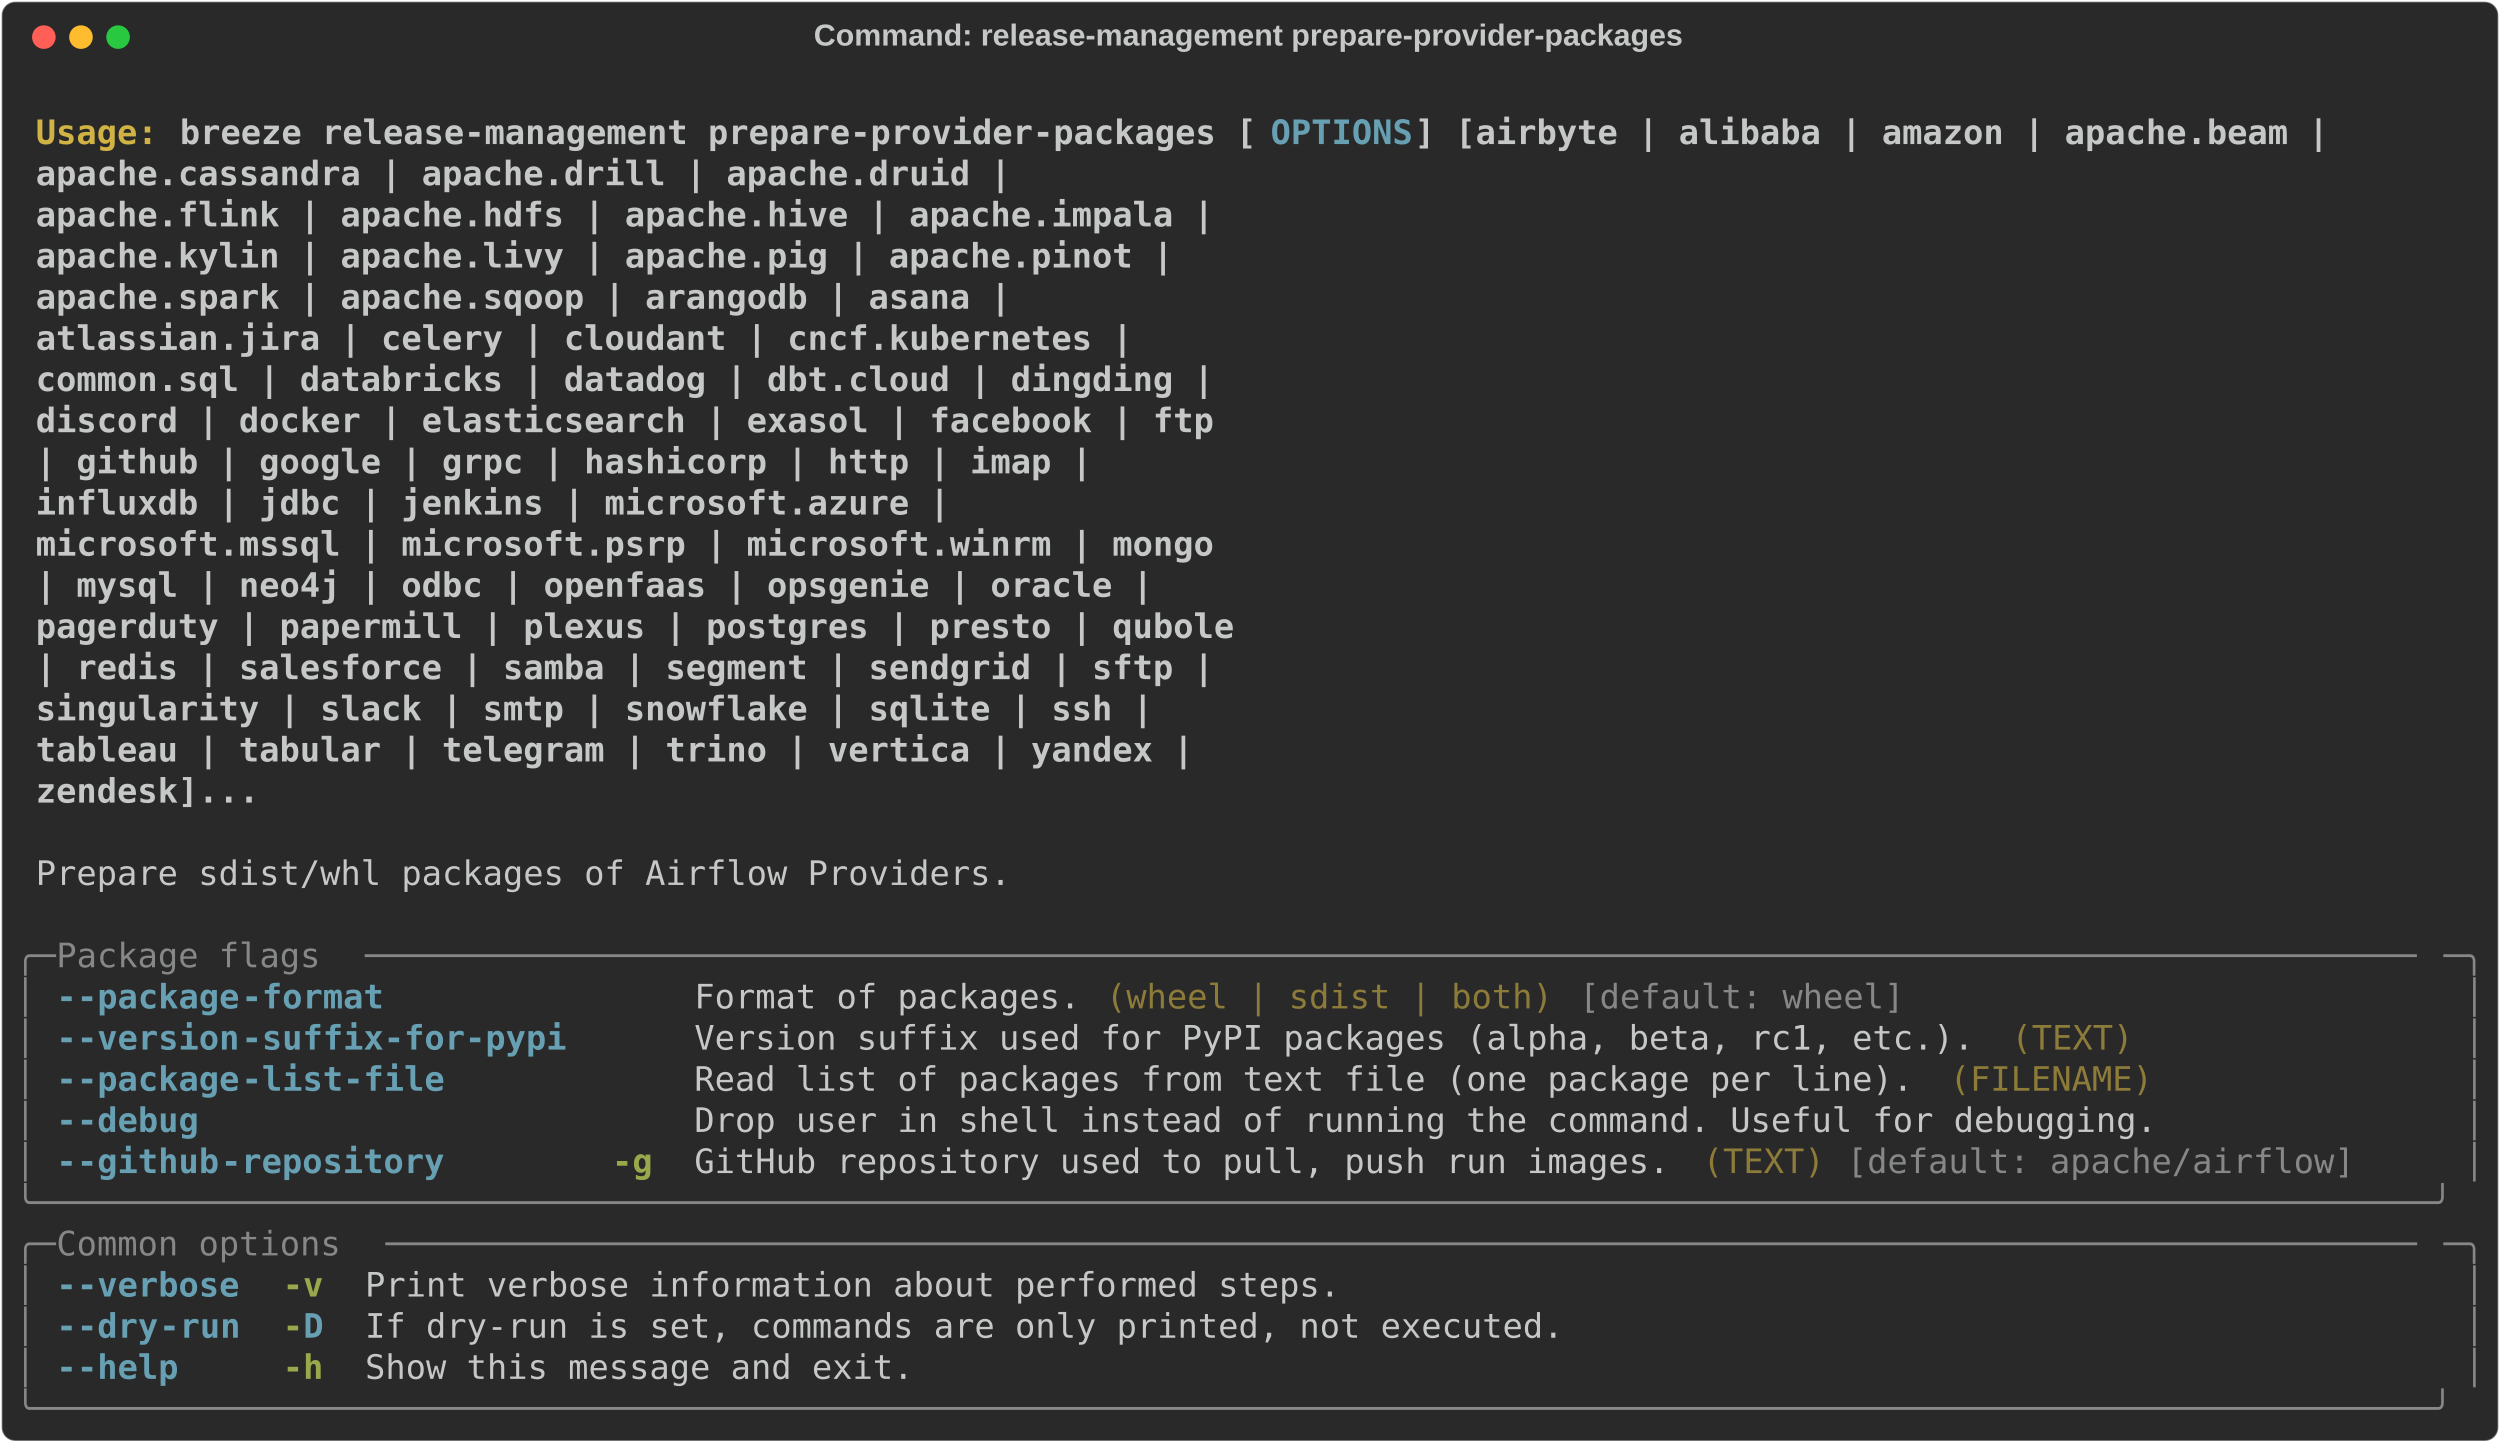
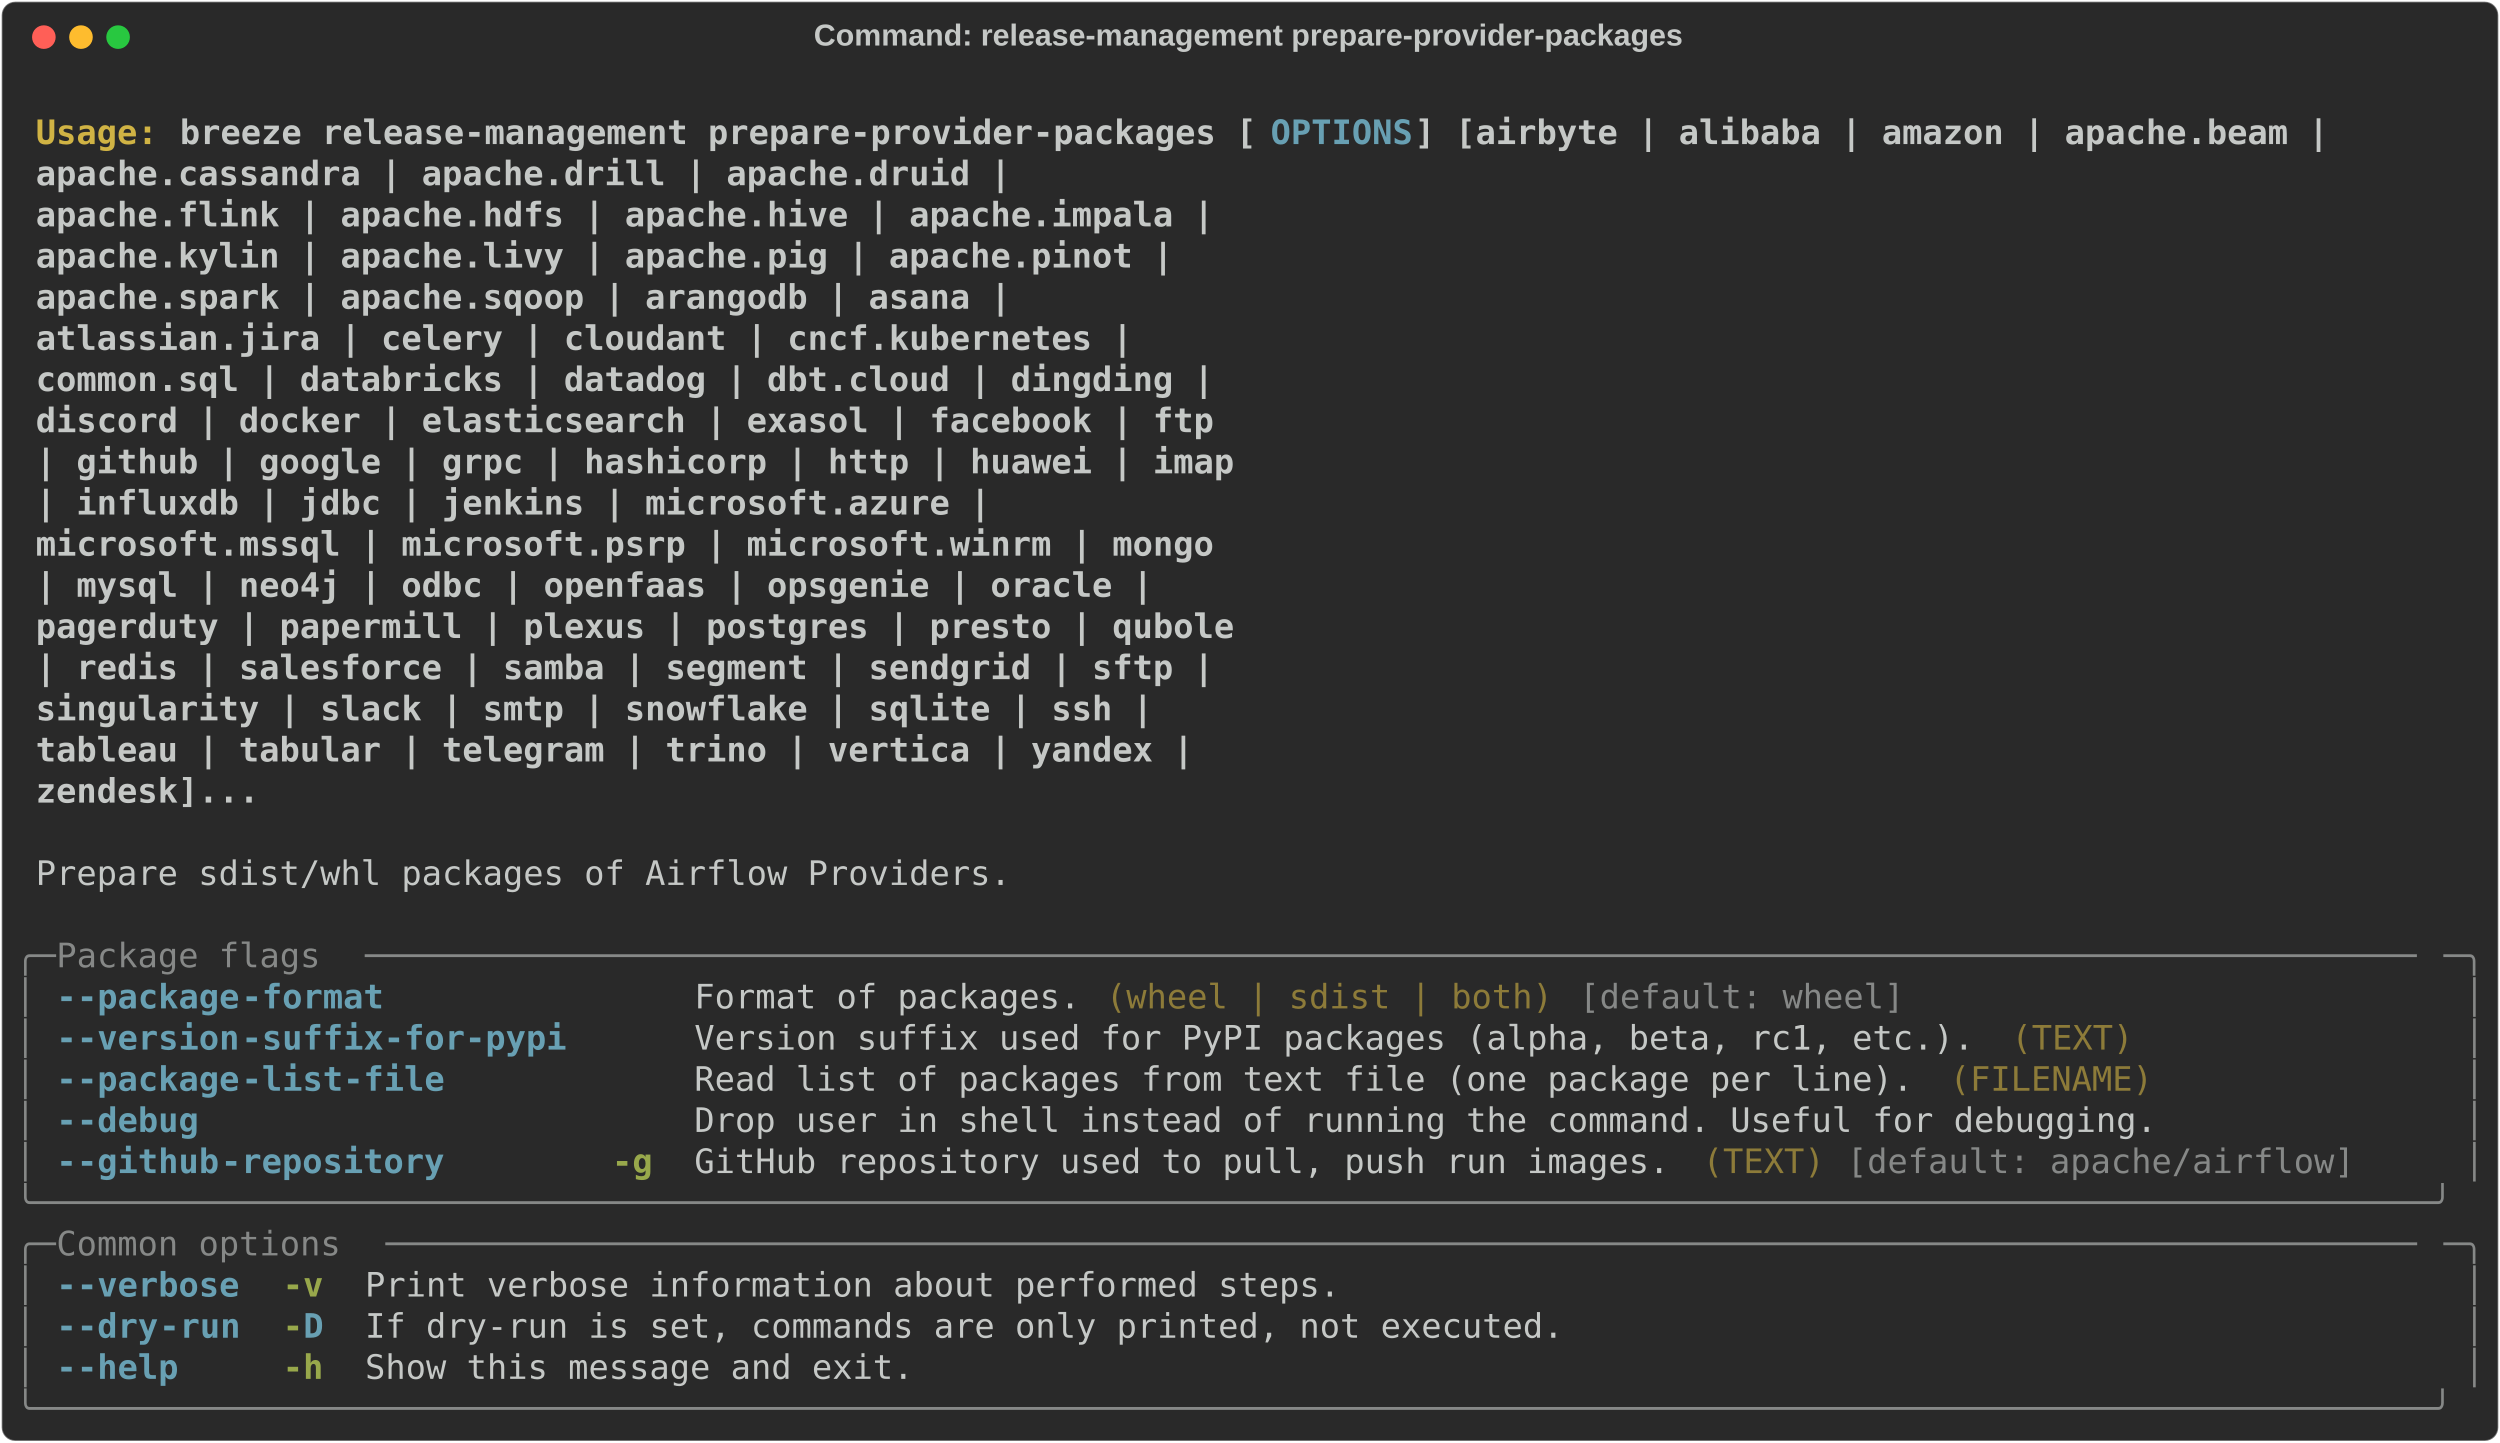
<svg xmlns="http://www.w3.org/2000/svg" class="rich-terminal" viewBox="0 0 1482 855.2">
  <style>

    @font-face {
        font-family: "Fira Code";
        src: local("FiraCode-Regular"),
                url("https://cdnjs.cloudflare.com/ajax/libs/firacode/6.2.0/woff2/FiraCode-Regular.woff2") format("woff2"),
                url("https://cdnjs.cloudflare.com/ajax/libs/firacode/6.2.0/woff/FiraCode-Regular.woff") format("woff");
        font-style: normal;
        font-weight: 400;
    }
    @font-face {
        font-family: "Fira Code";
        src: local("FiraCode-Bold"),
                url("https://cdnjs.cloudflare.com/ajax/libs/firacode/6.2.0/woff2/FiraCode-Bold.woff2") format("woff2"),
                url("https://cdnjs.cloudflare.com/ajax/libs/firacode/6.2.0/woff/FiraCode-Bold.woff") format("woff");
        font-style: bold;
        font-weight: 700;
    }

    .breeze-release-management-prepare-provider-packages-matrix {
        font-family: Fira Code, monospace;
        font-size: 20px;
        line-height: 24.4px;
        font-variant-east-asian: full-width;
    }

    .breeze-release-management-prepare-provider-packages-title {
        font-size: 18px;
        font-weight: bold;
        font-family: arial;
    }

    .breeze-release-management-prepare-provider-packages-r1 { fill: #c5c8c6;font-weight: bold }
.breeze-release-management-prepare-provider-packages-r2 { fill: #c5c8c6 }
.breeze-release-management-prepare-provider-packages-r3 { fill: #d0b344;font-weight: bold }
.breeze-release-management-prepare-provider-packages-r4 { fill: #68a0b3;font-weight: bold }
.breeze-release-management-prepare-provider-packages-r5 { fill: #868887 }
.breeze-release-management-prepare-provider-packages-r6 { fill: #8d7b39 }
.breeze-release-management-prepare-provider-packages-r7 { fill: #98a84b;font-weight: bold }
    </style>
  <defs>
    <clipPath id="breeze-release-management-prepare-provider-packages-clip-terminal">
      <rect x="0" y="0" width="1463.0" height="804.2" />
    </clipPath>
    <clipPath id="breeze-release-management-prepare-provider-packages-line-0">
      <rect x="0" y="1.5" width="1464" height="24.65" />
    </clipPath>
    <clipPath id="breeze-release-management-prepare-provider-packages-line-1">
      <rect x="0" y="25.9" width="1464" height="24.65" />
    </clipPath>
    <clipPath id="breeze-release-management-prepare-provider-packages-line-2">
      <rect x="0" y="50.3" width="1464" height="24.65" />
    </clipPath>
    <clipPath id="breeze-release-management-prepare-provider-packages-line-3">
      <rect x="0" y="74.7" width="1464" height="24.65" />
    </clipPath>
    <clipPath id="breeze-release-management-prepare-provider-packages-line-4">
      <rect x="0" y="99.1" width="1464" height="24.65" />
    </clipPath>
    <clipPath id="breeze-release-management-prepare-provider-packages-line-5">
      <rect x="0" y="123.5" width="1464" height="24.65" />
    </clipPath>
    <clipPath id="breeze-release-management-prepare-provider-packages-line-6">
      <rect x="0" y="147.9" width="1464" height="24.65" />
    </clipPath>
    <clipPath id="breeze-release-management-prepare-provider-packages-line-7">
      <rect x="0" y="172.3" width="1464" height="24.65" />
    </clipPath>
    <clipPath id="breeze-release-management-prepare-provider-packages-line-8">
      <rect x="0" y="196.7" width="1464" height="24.65" />
    </clipPath>
    <clipPath id="breeze-release-management-prepare-provider-packages-line-9">
      <rect x="0" y="221.1" width="1464" height="24.65" />
    </clipPath>
    <clipPath id="breeze-release-management-prepare-provider-packages-line-10">
      <rect x="0" y="245.5" width="1464" height="24.65" />
    </clipPath>
    <clipPath id="breeze-release-management-prepare-provider-packages-line-11">
      <rect x="0" y="269.9" width="1464" height="24.65" />
    </clipPath>
    <clipPath id="breeze-release-management-prepare-provider-packages-line-12">
      <rect x="0" y="294.3" width="1464" height="24.65" />
    </clipPath>
    <clipPath id="breeze-release-management-prepare-provider-packages-line-13">
      <rect x="0" y="318.7" width="1464" height="24.65" />
    </clipPath>
    <clipPath id="breeze-release-management-prepare-provider-packages-line-14">
      <rect x="0" y="343.1" width="1464" height="24.65" />
    </clipPath>
    <clipPath id="breeze-release-management-prepare-provider-packages-line-15">
      <rect x="0" y="367.5" width="1464" height="24.65" />
    </clipPath>
    <clipPath id="breeze-release-management-prepare-provider-packages-line-16">
      <rect x="0" y="391.9" width="1464" height="24.65" />
    </clipPath>
    <clipPath id="breeze-release-management-prepare-provider-packages-line-17">
      <rect x="0" y="416.3" width="1464" height="24.65" />
    </clipPath>
    <clipPath id="breeze-release-management-prepare-provider-packages-line-18">
      <rect x="0" y="440.7" width="1464" height="24.65" />
    </clipPath>
    <clipPath id="breeze-release-management-prepare-provider-packages-line-19">
      <rect x="0" y="465.1" width="1464" height="24.65" />
    </clipPath>
    <clipPath id="breeze-release-management-prepare-provider-packages-line-20">
      <rect x="0" y="489.5" width="1464" height="24.65" />
    </clipPath>
    <clipPath id="breeze-release-management-prepare-provider-packages-line-21">
      <rect x="0" y="513.9" width="1464" height="24.65" />
    </clipPath>
    <clipPath id="breeze-release-management-prepare-provider-packages-line-22">
      <rect x="0" y="538.3" width="1464" height="24.65" />
    </clipPath>
    <clipPath id="breeze-release-management-prepare-provider-packages-line-23">
      <rect x="0" y="562.7" width="1464" height="24.65" />
    </clipPath>
    <clipPath id="breeze-release-management-prepare-provider-packages-line-24">
      <rect x="0" y="587.1" width="1464" height="24.65" />
    </clipPath>
    <clipPath id="breeze-release-management-prepare-provider-packages-line-25">
      <rect x="0" y="611.5" width="1464" height="24.65" />
    </clipPath>
    <clipPath id="breeze-release-management-prepare-provider-packages-line-26">
      <rect x="0" y="635.9" width="1464" height="24.65" />
    </clipPath>
    <clipPath id="breeze-release-management-prepare-provider-packages-line-27">
      <rect x="0" y="660.3" width="1464" height="24.65" />
    </clipPath>
    <clipPath id="breeze-release-management-prepare-provider-packages-line-28">
      <rect x="0" y="684.7" width="1464" height="24.65" />
    </clipPath>
    <clipPath id="breeze-release-management-prepare-provider-packages-line-29">
      <rect x="0" y="709.1" width="1464" height="24.65" />
    </clipPath>
    <clipPath id="breeze-release-management-prepare-provider-packages-line-30">
      <rect x="0" y="733.5" width="1464" height="24.65" />
    </clipPath>
    <clipPath id="breeze-release-management-prepare-provider-packages-line-31">
      <rect x="0" y="757.9" width="1464" height="24.65" />
    </clipPath>
  </defs>
  <rect fill="#292929" stroke="rgba(255,255,255,0.35)" stroke-width="1" x="1" y="1" width="1480" height="853.2" rx="8" />
  <text class="breeze-release-management-prepare-provider-packages-title" fill="#c5c8c6" text-anchor="middle" x="740" y="27">Command: release-management prepare-provider-packages</text>
  <g transform="translate(26,22)">
    <circle cx="0" cy="0" r="7" fill="#ff5f57" />
    <circle cx="22" cy="0" r="7" fill="#febc2e" />
    <circle cx="44" cy="0" r="7" fill="#28c840" />
  </g>
  <g transform="translate(9, 41)" clip-path="url(#breeze-release-management-prepare-provider-packages-clip-terminal)">
    <g class="breeze-release-management-prepare-provider-packages-matrix">
      <text class="breeze-release-management-prepare-provider-packages-r2" x="1464" y="20" textLength="12.2" clip-path="url(#breeze-release-management-prepare-provider-packages-line-0)">
</text>
      <text class="breeze-release-management-prepare-provider-packages-r3" x="12.2" y="44.4" textLength="85.4" clip-path="url(#breeze-release-management-prepare-provider-packages-line-1)">Usage: </text>
      <text class="breeze-release-management-prepare-provider-packages-r1" x="97.6" y="44.4" textLength="646.6" clip-path="url(#breeze-release-management-prepare-provider-packages-line-1)">breeze release-management prepare-provider-packages [</text>
      <text class="breeze-release-management-prepare-provider-packages-r4" x="744.2" y="44.4" textLength="85.4" clip-path="url(#breeze-release-management-prepare-provider-packages-line-1)">OPTIONS</text>
      <text class="breeze-release-management-prepare-provider-packages-r1" x="829.6" y="44.4" textLength="549" clip-path="url(#breeze-release-management-prepare-provider-packages-line-1)">] [airbyte | alibaba | amazon | apache.beam |</text>
      <text class="breeze-release-management-prepare-provider-packages-r2" x="1464" y="44.4" textLength="12.2" clip-path="url(#breeze-release-management-prepare-provider-packages-line-1)">
</text>
      <text class="breeze-release-management-prepare-provider-packages-r1" x="12.2" y="68.8" textLength="1305.4" clip-path="url(#breeze-release-management-prepare-provider-packages-line-2)">                                                           apache.cassandra | apache.drill | apache.druid |</text>
      <text class="breeze-release-management-prepare-provider-packages-r2" x="1464" y="68.8" textLength="12.2" clip-path="url(#breeze-release-management-prepare-provider-packages-line-2)">
</text>
      <text class="breeze-release-management-prepare-provider-packages-r1" x="12.2" y="93.2" textLength="1427.4" clip-path="url(#breeze-release-management-prepare-provider-packages-line-3)">                                                           apache.flink | apache.hdfs | apache.hive | apache.impala |</text>
      <text class="breeze-release-management-prepare-provider-packages-r2" x="1464" y="93.2" textLength="12.2" clip-path="url(#breeze-release-management-prepare-provider-packages-line-3)">
</text>
      <text class="breeze-release-management-prepare-provider-packages-r1" x="12.2" y="117.6" textLength="1403" clip-path="url(#breeze-release-management-prepare-provider-packages-line-4)">                                                           apache.kylin | apache.livy | apache.pig | apache.pinot |</text>
      <text class="breeze-release-management-prepare-provider-packages-r2" x="1464" y="117.6" textLength="12.2" clip-path="url(#breeze-release-management-prepare-provider-packages-line-4)">
</text>
      <text class="breeze-release-management-prepare-provider-packages-r1" x="12.2" y="142" textLength="1305.4" clip-path="url(#breeze-release-management-prepare-provider-packages-line-5)">                                                           apache.spark | apache.sqoop | arangodb | asana |</text>
      <text class="breeze-release-management-prepare-provider-packages-r2" x="1464" y="142" textLength="12.2" clip-path="url(#breeze-release-management-prepare-provider-packages-line-5)">
</text>
      <text class="breeze-release-management-prepare-provider-packages-r1" x="12.2" y="166.4" textLength="1378.6" clip-path="url(#breeze-release-management-prepare-provider-packages-line-6)">                                                           atlassian.jira | celery | cloudant | cncf.kubernetes |</text>
      <text class="breeze-release-management-prepare-provider-packages-r2" x="1464" y="166.4" textLength="12.2" clip-path="url(#breeze-release-management-prepare-provider-packages-line-6)">
</text>
      <text class="breeze-release-management-prepare-provider-packages-r1" x="12.2" y="190.8" textLength="1427.4" clip-path="url(#breeze-release-management-prepare-provider-packages-line-7)">                                                           common.sql | databricks | datadog | dbt.cloud | dingding |</text>
      <text class="breeze-release-management-prepare-provider-packages-r2" x="1464" y="190.8" textLength="12.2" clip-path="url(#breeze-release-management-prepare-provider-packages-line-7)">
</text>
      <text class="breeze-release-management-prepare-provider-packages-r1" x="12.2" y="215.2" textLength="1427.4" clip-path="url(#breeze-release-management-prepare-provider-packages-line-8)">                                                           discord | docker | elasticsearch | exasol | facebook | ftp</text>
      <text class="breeze-release-management-prepare-provider-packages-r2" x="1464" y="215.2" textLength="12.2" clip-path="url(#breeze-release-management-prepare-provider-packages-line-8)">
</text>
-       <text class="breeze-release-management-prepare-provider-packages-r1" x="12.2" y="239.6" textLength="1354.2" clip-path="url(#breeze-release-management-prepare-provider-packages-line-9)">                                                           | github | google | grpc | hashicorp | http | imap |</text>
+       <text class="breeze-release-management-prepare-provider-packages-r1" x="12.2" y="239.6" textLength="1439.6" clip-path="url(#breeze-release-management-prepare-provider-packages-line-9)">                                                           | github | google | grpc | hashicorp | http | huawei | imap</text>
      <text class="breeze-release-management-prepare-provider-packages-r2" x="1464" y="239.6" textLength="12.2" clip-path="url(#breeze-release-management-prepare-provider-packages-line-9)">
</text>
-       <text class="breeze-release-management-prepare-provider-packages-r1" x="12.2" y="264" textLength="1268.8" clip-path="url(#breeze-release-management-prepare-provider-packages-line-10)">                                                           influxdb | jdbc | jenkins | microsoft.azure |</text>
+       <text class="breeze-release-management-prepare-provider-packages-r1" x="12.2" y="264" textLength="1293.2" clip-path="url(#breeze-release-management-prepare-provider-packages-line-10)">                                                           | influxdb | jdbc | jenkins | microsoft.azure |</text>
      <text class="breeze-release-management-prepare-provider-packages-r2" x="1464" y="264" textLength="12.2" clip-path="url(#breeze-release-management-prepare-provider-packages-line-10)">
</text>
      <text class="breeze-release-management-prepare-provider-packages-r1" x="12.2" y="288.4" textLength="1427.4" clip-path="url(#breeze-release-management-prepare-provider-packages-line-11)">                                                           microsoft.mssql | microsoft.psrp | microsoft.winrm | mongo</text>
      <text class="breeze-release-management-prepare-provider-packages-r2" x="1464" y="288.4" textLength="12.2" clip-path="url(#breeze-release-management-prepare-provider-packages-line-11)">
</text>
      <text class="breeze-release-management-prepare-provider-packages-r1" x="12.2" y="312.8" textLength="1390.8" clip-path="url(#breeze-release-management-prepare-provider-packages-line-12)">                                                           | mysql | neo4j | odbc | openfaas | opsgenie | oracle |</text>
      <text class="breeze-release-management-prepare-provider-packages-r2" x="1464" y="312.8" textLength="12.2" clip-path="url(#breeze-release-management-prepare-provider-packages-line-12)">
</text>
      <text class="breeze-release-management-prepare-provider-packages-r1" x="12.2" y="337.2" textLength="1439.6" clip-path="url(#breeze-release-management-prepare-provider-packages-line-13)">                                                           pagerduty | papermill | plexus | postgres | presto | qubole</text>
      <text class="breeze-release-management-prepare-provider-packages-r2" x="1464" y="337.2" textLength="12.2" clip-path="url(#breeze-release-management-prepare-provider-packages-line-13)">
</text>
      <text class="breeze-release-management-prepare-provider-packages-r1" x="12.2" y="361.6" textLength="1427.4" clip-path="url(#breeze-release-management-prepare-provider-packages-line-14)">                                                           | redis | salesforce | samba | segment | sendgrid | sftp |</text>
      <text class="breeze-release-management-prepare-provider-packages-r2" x="1464" y="361.6" textLength="12.2" clip-path="url(#breeze-release-management-prepare-provider-packages-line-14)">
</text>
      <text class="breeze-release-management-prepare-provider-packages-r1" x="12.2" y="386" textLength="1390.8" clip-path="url(#breeze-release-management-prepare-provider-packages-line-15)">                                                           singularity | slack | smtp | snowflake | sqlite | ssh |</text>
      <text class="breeze-release-management-prepare-provider-packages-r2" x="1464" y="386" textLength="12.2" clip-path="url(#breeze-release-management-prepare-provider-packages-line-15)">
</text>
      <text class="breeze-release-management-prepare-provider-packages-r1" x="12.2" y="410.4" textLength="1415.2" clip-path="url(#breeze-release-management-prepare-provider-packages-line-16)">                                                           tableau | tabular | telegram | trino | vertica | yandex |</text>
      <text class="breeze-release-management-prepare-provider-packages-r2" x="1464" y="410.4" textLength="12.2" clip-path="url(#breeze-release-management-prepare-provider-packages-line-16)">
</text>
      <text class="breeze-release-management-prepare-provider-packages-r1" x="12.2" y="434.8" textLength="854" clip-path="url(#breeze-release-management-prepare-provider-packages-line-17)">                                                           zendesk]...</text>
      <text class="breeze-release-management-prepare-provider-packages-r2" x="1464" y="434.8" textLength="12.2" clip-path="url(#breeze-release-management-prepare-provider-packages-line-17)">
</text>
      <text class="breeze-release-management-prepare-provider-packages-r2" x="1464" y="459.2" textLength="12.2" clip-path="url(#breeze-release-management-prepare-provider-packages-line-18)">
</text>
      <text class="breeze-release-management-prepare-provider-packages-r2" x="12.2" y="483.6" textLength="585.6" clip-path="url(#breeze-release-management-prepare-provider-packages-line-19)">Prepare sdist/whl packages of Airflow Providers.</text>
      <text class="breeze-release-management-prepare-provider-packages-r2" x="1464" y="483.6" textLength="12.2" clip-path="url(#breeze-release-management-prepare-provider-packages-line-19)">
</text>
      <text class="breeze-release-management-prepare-provider-packages-r2" x="1464" y="508" textLength="12.2" clip-path="url(#breeze-release-management-prepare-provider-packages-line-20)">
</text>
      <text class="breeze-release-management-prepare-provider-packages-r5" x="0" y="532.4" textLength="24.4" clip-path="url(#breeze-release-management-prepare-provider-packages-line-21)">╭─</text>
      <text class="breeze-release-management-prepare-provider-packages-r5" x="24.4" y="532.4" textLength="183" clip-path="url(#breeze-release-management-prepare-provider-packages-line-21)"> Package flags </text>
      <text class="breeze-release-management-prepare-provider-packages-r5" x="207.4" y="532.4" textLength="1232.2" clip-path="url(#breeze-release-management-prepare-provider-packages-line-21)">─────────────────────────────────────────────────────────────────────────────────────────────────────</text>
      <text class="breeze-release-management-prepare-provider-packages-r5" x="1439.6" y="532.4" textLength="24.4" clip-path="url(#breeze-release-management-prepare-provider-packages-line-21)">─╮</text>
      <text class="breeze-release-management-prepare-provider-packages-r2" x="1464" y="532.4" textLength="12.2" clip-path="url(#breeze-release-management-prepare-provider-packages-line-21)">
</text>
      <text class="breeze-release-management-prepare-provider-packages-r5" x="0" y="556.8" textLength="12.2" clip-path="url(#breeze-release-management-prepare-provider-packages-line-22)">│</text>
      <text class="breeze-release-management-prepare-provider-packages-r4" x="24.4" y="556.8" textLength="12.2" clip-path="url(#breeze-release-management-prepare-provider-packages-line-22)">-</text>
      <text class="breeze-release-management-prepare-provider-packages-r4" x="36.6" y="556.8" textLength="97.6" clip-path="url(#breeze-release-management-prepare-provider-packages-line-22)">-package</text>
      <text class="breeze-release-management-prepare-provider-packages-r4" x="134.2" y="556.8" textLength="85.4" clip-path="url(#breeze-release-management-prepare-provider-packages-line-22)">-format</text>
      <text class="breeze-release-management-prepare-provider-packages-r2" x="402.6" y="556.8" textLength="231.8" clip-path="url(#breeze-release-management-prepare-provider-packages-line-22)">Format of packages.</text>
      <text class="breeze-release-management-prepare-provider-packages-r6" x="646.6" y="556.8" textLength="268.4" clip-path="url(#breeze-release-management-prepare-provider-packages-line-22)">(wheel | sdist | both)</text>
      <text class="breeze-release-management-prepare-provider-packages-r5" x="927.2" y="556.8" textLength="195.2" clip-path="url(#breeze-release-management-prepare-provider-packages-line-22)">[default: wheel]</text>
      <text class="breeze-release-management-prepare-provider-packages-r5" x="1451.8" y="556.8" textLength="12.2" clip-path="url(#breeze-release-management-prepare-provider-packages-line-22)">│</text>
      <text class="breeze-release-management-prepare-provider-packages-r2" x="1464" y="556.8" textLength="12.2" clip-path="url(#breeze-release-management-prepare-provider-packages-line-22)">
</text>
      <text class="breeze-release-management-prepare-provider-packages-r5" x="0" y="581.2" textLength="12.2" clip-path="url(#breeze-release-management-prepare-provider-packages-line-23)">│</text>
      <text class="breeze-release-management-prepare-provider-packages-r4" x="24.4" y="581.2" textLength="12.2" clip-path="url(#breeze-release-management-prepare-provider-packages-line-23)">-</text>
      <text class="breeze-release-management-prepare-provider-packages-r4" x="36.6" y="581.2" textLength="97.6" clip-path="url(#breeze-release-management-prepare-provider-packages-line-23)">-version</text>
      <text class="breeze-release-management-prepare-provider-packages-r4" x="134.2" y="581.2" textLength="195.2" clip-path="url(#breeze-release-management-prepare-provider-packages-line-23)">-suffix-for-pypi</text>
      <text class="breeze-release-management-prepare-provider-packages-r2" x="402.6" y="581.2" textLength="768.6" clip-path="url(#breeze-release-management-prepare-provider-packages-line-23)">Version suffix used for PyPI packages (alpha, beta, rc1, etc.).</text>
      <text class="breeze-release-management-prepare-provider-packages-r6" x="1183.4" y="581.2" textLength="73.2" clip-path="url(#breeze-release-management-prepare-provider-packages-line-23)">(TEXT)</text>
      <text class="breeze-release-management-prepare-provider-packages-r5" x="1451.8" y="581.2" textLength="12.2" clip-path="url(#breeze-release-management-prepare-provider-packages-line-23)">│</text>
      <text class="breeze-release-management-prepare-provider-packages-r2" x="1464" y="581.2" textLength="12.2" clip-path="url(#breeze-release-management-prepare-provider-packages-line-23)">
</text>
      <text class="breeze-release-management-prepare-provider-packages-r5" x="0" y="605.6" textLength="12.2" clip-path="url(#breeze-release-management-prepare-provider-packages-line-24)">│</text>
      <text class="breeze-release-management-prepare-provider-packages-r4" x="24.4" y="605.6" textLength="12.2" clip-path="url(#breeze-release-management-prepare-provider-packages-line-24)">-</text>
      <text class="breeze-release-management-prepare-provider-packages-r4" x="36.6" y="605.6" textLength="97.6" clip-path="url(#breeze-release-management-prepare-provider-packages-line-24)">-package</text>
      <text class="breeze-release-management-prepare-provider-packages-r4" x="134.2" y="605.6" textLength="122" clip-path="url(#breeze-release-management-prepare-provider-packages-line-24)">-list-file</text>
      <text class="breeze-release-management-prepare-provider-packages-r2" x="402.6" y="605.6" textLength="732" clip-path="url(#breeze-release-management-prepare-provider-packages-line-24)">Read list of packages from text file (one package per line).</text>
      <text class="breeze-release-management-prepare-provider-packages-r6" x="1146.8" y="605.6" textLength="122" clip-path="url(#breeze-release-management-prepare-provider-packages-line-24)">(FILENAME)</text>
      <text class="breeze-release-management-prepare-provider-packages-r5" x="1451.8" y="605.6" textLength="12.2" clip-path="url(#breeze-release-management-prepare-provider-packages-line-24)">│</text>
      <text class="breeze-release-management-prepare-provider-packages-r2" x="1464" y="605.6" textLength="12.2" clip-path="url(#breeze-release-management-prepare-provider-packages-line-24)">
</text>
      <text class="breeze-release-management-prepare-provider-packages-r5" x="0" y="630" textLength="12.2" clip-path="url(#breeze-release-management-prepare-provider-packages-line-25)">│</text>
      <text class="breeze-release-management-prepare-provider-packages-r4" x="24.4" y="630" textLength="12.2" clip-path="url(#breeze-release-management-prepare-provider-packages-line-25)">-</text>
      <text class="breeze-release-management-prepare-provider-packages-r4" x="36.6" y="630" textLength="73.2" clip-path="url(#breeze-release-management-prepare-provider-packages-line-25)">-debug</text>
      <text class="breeze-release-management-prepare-provider-packages-r2" x="402.6" y="630" textLength="878.4" clip-path="url(#breeze-release-management-prepare-provider-packages-line-25)">Drop user in shell instead of running the command. Useful for debugging.</text>
      <text class="breeze-release-management-prepare-provider-packages-r5" x="1451.8" y="630" textLength="12.2" clip-path="url(#breeze-release-management-prepare-provider-packages-line-25)">│</text>
      <text class="breeze-release-management-prepare-provider-packages-r2" x="1464" y="630" textLength="12.2" clip-path="url(#breeze-release-management-prepare-provider-packages-line-25)">
</text>
      <text class="breeze-release-management-prepare-provider-packages-r5" x="0" y="654.4" textLength="12.2" clip-path="url(#breeze-release-management-prepare-provider-packages-line-26)">│</text>
      <text class="breeze-release-management-prepare-provider-packages-r4" x="24.4" y="654.4" textLength="12.2" clip-path="url(#breeze-release-management-prepare-provider-packages-line-26)">-</text>
      <text class="breeze-release-management-prepare-provider-packages-r4" x="36.6" y="654.4" textLength="85.4" clip-path="url(#breeze-release-management-prepare-provider-packages-line-26)">-github</text>
      <text class="breeze-release-management-prepare-provider-packages-r4" x="122" y="654.4" textLength="134.2" clip-path="url(#breeze-release-management-prepare-provider-packages-line-26)">-repository</text>
      <text class="breeze-release-management-prepare-provider-packages-r7" x="353.8" y="654.4" textLength="24.4" clip-path="url(#breeze-release-management-prepare-provider-packages-line-26)">-g</text>
      <text class="breeze-release-management-prepare-provider-packages-r2" x="402.6" y="654.4" textLength="585.6" clip-path="url(#breeze-release-management-prepare-provider-packages-line-26)">GitHub repository used to pull, push run images.</text>
      <text class="breeze-release-management-prepare-provider-packages-r6" x="1000.4" y="654.4" textLength="73.2" clip-path="url(#breeze-release-management-prepare-provider-packages-line-26)">(TEXT)</text>
      <text class="breeze-release-management-prepare-provider-packages-r5" x="1085.8" y="654.4" textLength="305" clip-path="url(#breeze-release-management-prepare-provider-packages-line-26)">[default: apache/airflow]</text>
      <text class="breeze-release-management-prepare-provider-packages-r5" x="1451.8" y="654.4" textLength="12.2" clip-path="url(#breeze-release-management-prepare-provider-packages-line-26)">│</text>
      <text class="breeze-release-management-prepare-provider-packages-r2" x="1464" y="654.4" textLength="12.2" clip-path="url(#breeze-release-management-prepare-provider-packages-line-26)">
</text>
      <text class="breeze-release-management-prepare-provider-packages-r5" x="0" y="678.8" textLength="1464" clip-path="url(#breeze-release-management-prepare-provider-packages-line-27)">╰──────────────────────────────────────────────────────────────────────────────────────────────────────────────────────╯</text>
      <text class="breeze-release-management-prepare-provider-packages-r2" x="1464" y="678.8" textLength="12.2" clip-path="url(#breeze-release-management-prepare-provider-packages-line-27)">
</text>
      <text class="breeze-release-management-prepare-provider-packages-r5" x="0" y="703.2" textLength="24.4" clip-path="url(#breeze-release-management-prepare-provider-packages-line-28)">╭─</text>
      <text class="breeze-release-management-prepare-provider-packages-r5" x="24.4" y="703.2" textLength="195.2" clip-path="url(#breeze-release-management-prepare-provider-packages-line-28)"> Common options </text>
      <text class="breeze-release-management-prepare-provider-packages-r5" x="219.6" y="703.2" textLength="1220" clip-path="url(#breeze-release-management-prepare-provider-packages-line-28)">────────────────────────────────────────────────────────────────────────────────────────────────────</text>
      <text class="breeze-release-management-prepare-provider-packages-r5" x="1439.6" y="703.2" textLength="24.4" clip-path="url(#breeze-release-management-prepare-provider-packages-line-28)">─╮</text>
      <text class="breeze-release-management-prepare-provider-packages-r2" x="1464" y="703.2" textLength="12.2" clip-path="url(#breeze-release-management-prepare-provider-packages-line-28)">
</text>
      <text class="breeze-release-management-prepare-provider-packages-r5" x="0" y="727.6" textLength="12.2" clip-path="url(#breeze-release-management-prepare-provider-packages-line-29)">│</text>
      <text class="breeze-release-management-prepare-provider-packages-r4" x="24.4" y="727.6" textLength="12.2" clip-path="url(#breeze-release-management-prepare-provider-packages-line-29)">-</text>
      <text class="breeze-release-management-prepare-provider-packages-r4" x="36.6" y="727.6" textLength="97.6" clip-path="url(#breeze-release-management-prepare-provider-packages-line-29)">-verbose</text>
      <text class="breeze-release-management-prepare-provider-packages-r7" x="158.6" y="727.6" textLength="24.4" clip-path="url(#breeze-release-management-prepare-provider-packages-line-29)">-v</text>
      <text class="breeze-release-management-prepare-provider-packages-r2" x="207.4" y="727.6" textLength="585.6" clip-path="url(#breeze-release-management-prepare-provider-packages-line-29)">Print verbose information about performed steps.</text>
      <text class="breeze-release-management-prepare-provider-packages-r5" x="1451.8" y="727.6" textLength="12.2" clip-path="url(#breeze-release-management-prepare-provider-packages-line-29)">│</text>
      <text class="breeze-release-management-prepare-provider-packages-r2" x="1464" y="727.6" textLength="12.2" clip-path="url(#breeze-release-management-prepare-provider-packages-line-29)">
</text>
      <text class="breeze-release-management-prepare-provider-packages-r5" x="0" y="752" textLength="12.2" clip-path="url(#breeze-release-management-prepare-provider-packages-line-30)">│</text>
      <text class="breeze-release-management-prepare-provider-packages-r4" x="24.4" y="752" textLength="12.2" clip-path="url(#breeze-release-management-prepare-provider-packages-line-30)">-</text>
      <text class="breeze-release-management-prepare-provider-packages-r4" x="36.6" y="752" textLength="48.8" clip-path="url(#breeze-release-management-prepare-provider-packages-line-30)">-dry</text>
      <text class="breeze-release-management-prepare-provider-packages-r4" x="85.4" y="752" textLength="48.8" clip-path="url(#breeze-release-management-prepare-provider-packages-line-30)">-run</text>
      <text class="breeze-release-management-prepare-provider-packages-r7" x="158.6" y="752" textLength="12.2" clip-path="url(#breeze-release-management-prepare-provider-packages-line-30)">-</text>
      <text class="breeze-release-management-prepare-provider-packages-r4" x="170.8" y="752" textLength="12.2" clip-path="url(#breeze-release-management-prepare-provider-packages-line-30)">D</text>
      <text class="breeze-release-management-prepare-provider-packages-r2" x="207.4" y="752" textLength="719.8" clip-path="url(#breeze-release-management-prepare-provider-packages-line-30)">If dry-run is set, commands are only printed, not executed.</text>
      <text class="breeze-release-management-prepare-provider-packages-r5" x="1451.8" y="752" textLength="12.2" clip-path="url(#breeze-release-management-prepare-provider-packages-line-30)">│</text>
      <text class="breeze-release-management-prepare-provider-packages-r2" x="1464" y="752" textLength="12.2" clip-path="url(#breeze-release-management-prepare-provider-packages-line-30)">
</text>
      <text class="breeze-release-management-prepare-provider-packages-r5" x="0" y="776.4" textLength="12.2" clip-path="url(#breeze-release-management-prepare-provider-packages-line-31)">│</text>
      <text class="breeze-release-management-prepare-provider-packages-r4" x="24.4" y="776.4" textLength="12.2" clip-path="url(#breeze-release-management-prepare-provider-packages-line-31)">-</text>
      <text class="breeze-release-management-prepare-provider-packages-r4" x="36.6" y="776.4" textLength="61" clip-path="url(#breeze-release-management-prepare-provider-packages-line-31)">-help</text>
      <text class="breeze-release-management-prepare-provider-packages-r7" x="158.6" y="776.4" textLength="24.4" clip-path="url(#breeze-release-management-prepare-provider-packages-line-31)">-h</text>
      <text class="breeze-release-management-prepare-provider-packages-r2" x="207.4" y="776.4" textLength="329.4" clip-path="url(#breeze-release-management-prepare-provider-packages-line-31)">Show this message and exit.</text>
      <text class="breeze-release-management-prepare-provider-packages-r5" x="1451.8" y="776.4" textLength="12.2" clip-path="url(#breeze-release-management-prepare-provider-packages-line-31)">│</text>
      <text class="breeze-release-management-prepare-provider-packages-r2" x="1464" y="776.4" textLength="12.2" clip-path="url(#breeze-release-management-prepare-provider-packages-line-31)">
</text>
      <text class="breeze-release-management-prepare-provider-packages-r5" x="0" y="800.8" textLength="1464" clip-path="url(#breeze-release-management-prepare-provider-packages-line-32)">╰──────────────────────────────────────────────────────────────────────────────────────────────────────────────────────╯</text>
      <text class="breeze-release-management-prepare-provider-packages-r2" x="1464" y="800.8" textLength="12.2" clip-path="url(#breeze-release-management-prepare-provider-packages-line-32)">
</text>
    </g>
  </g>
</svg>
